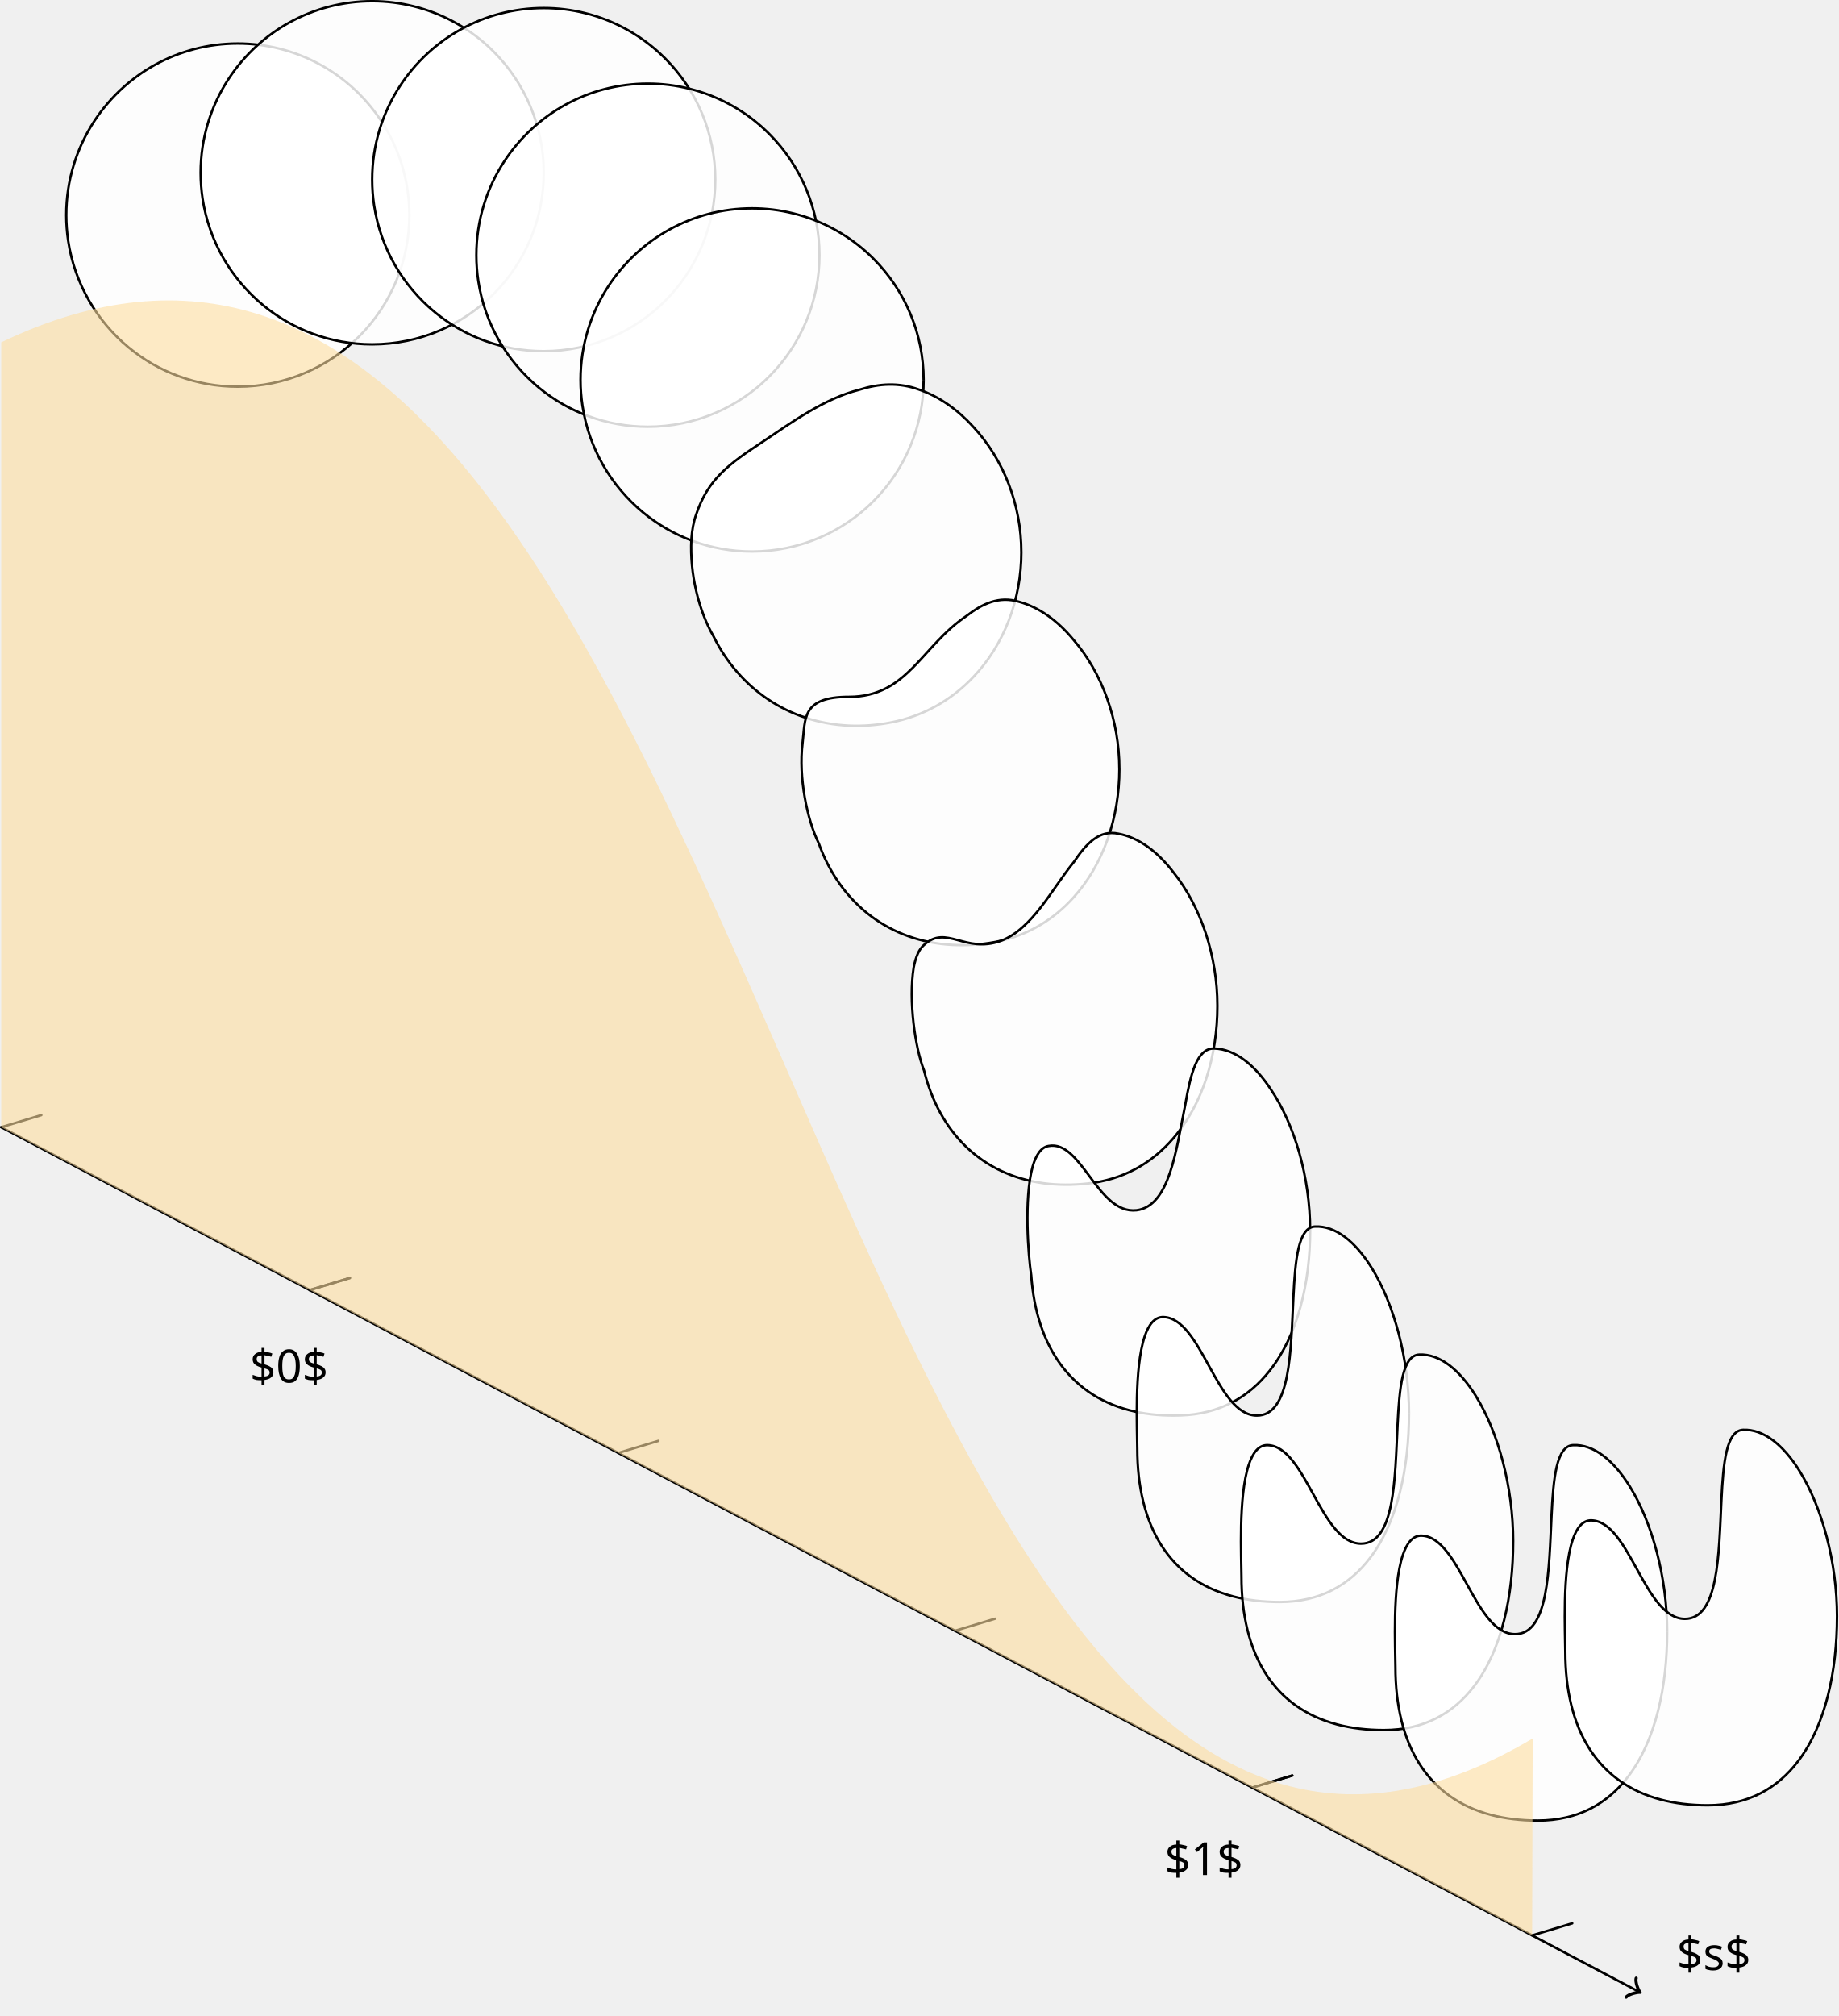
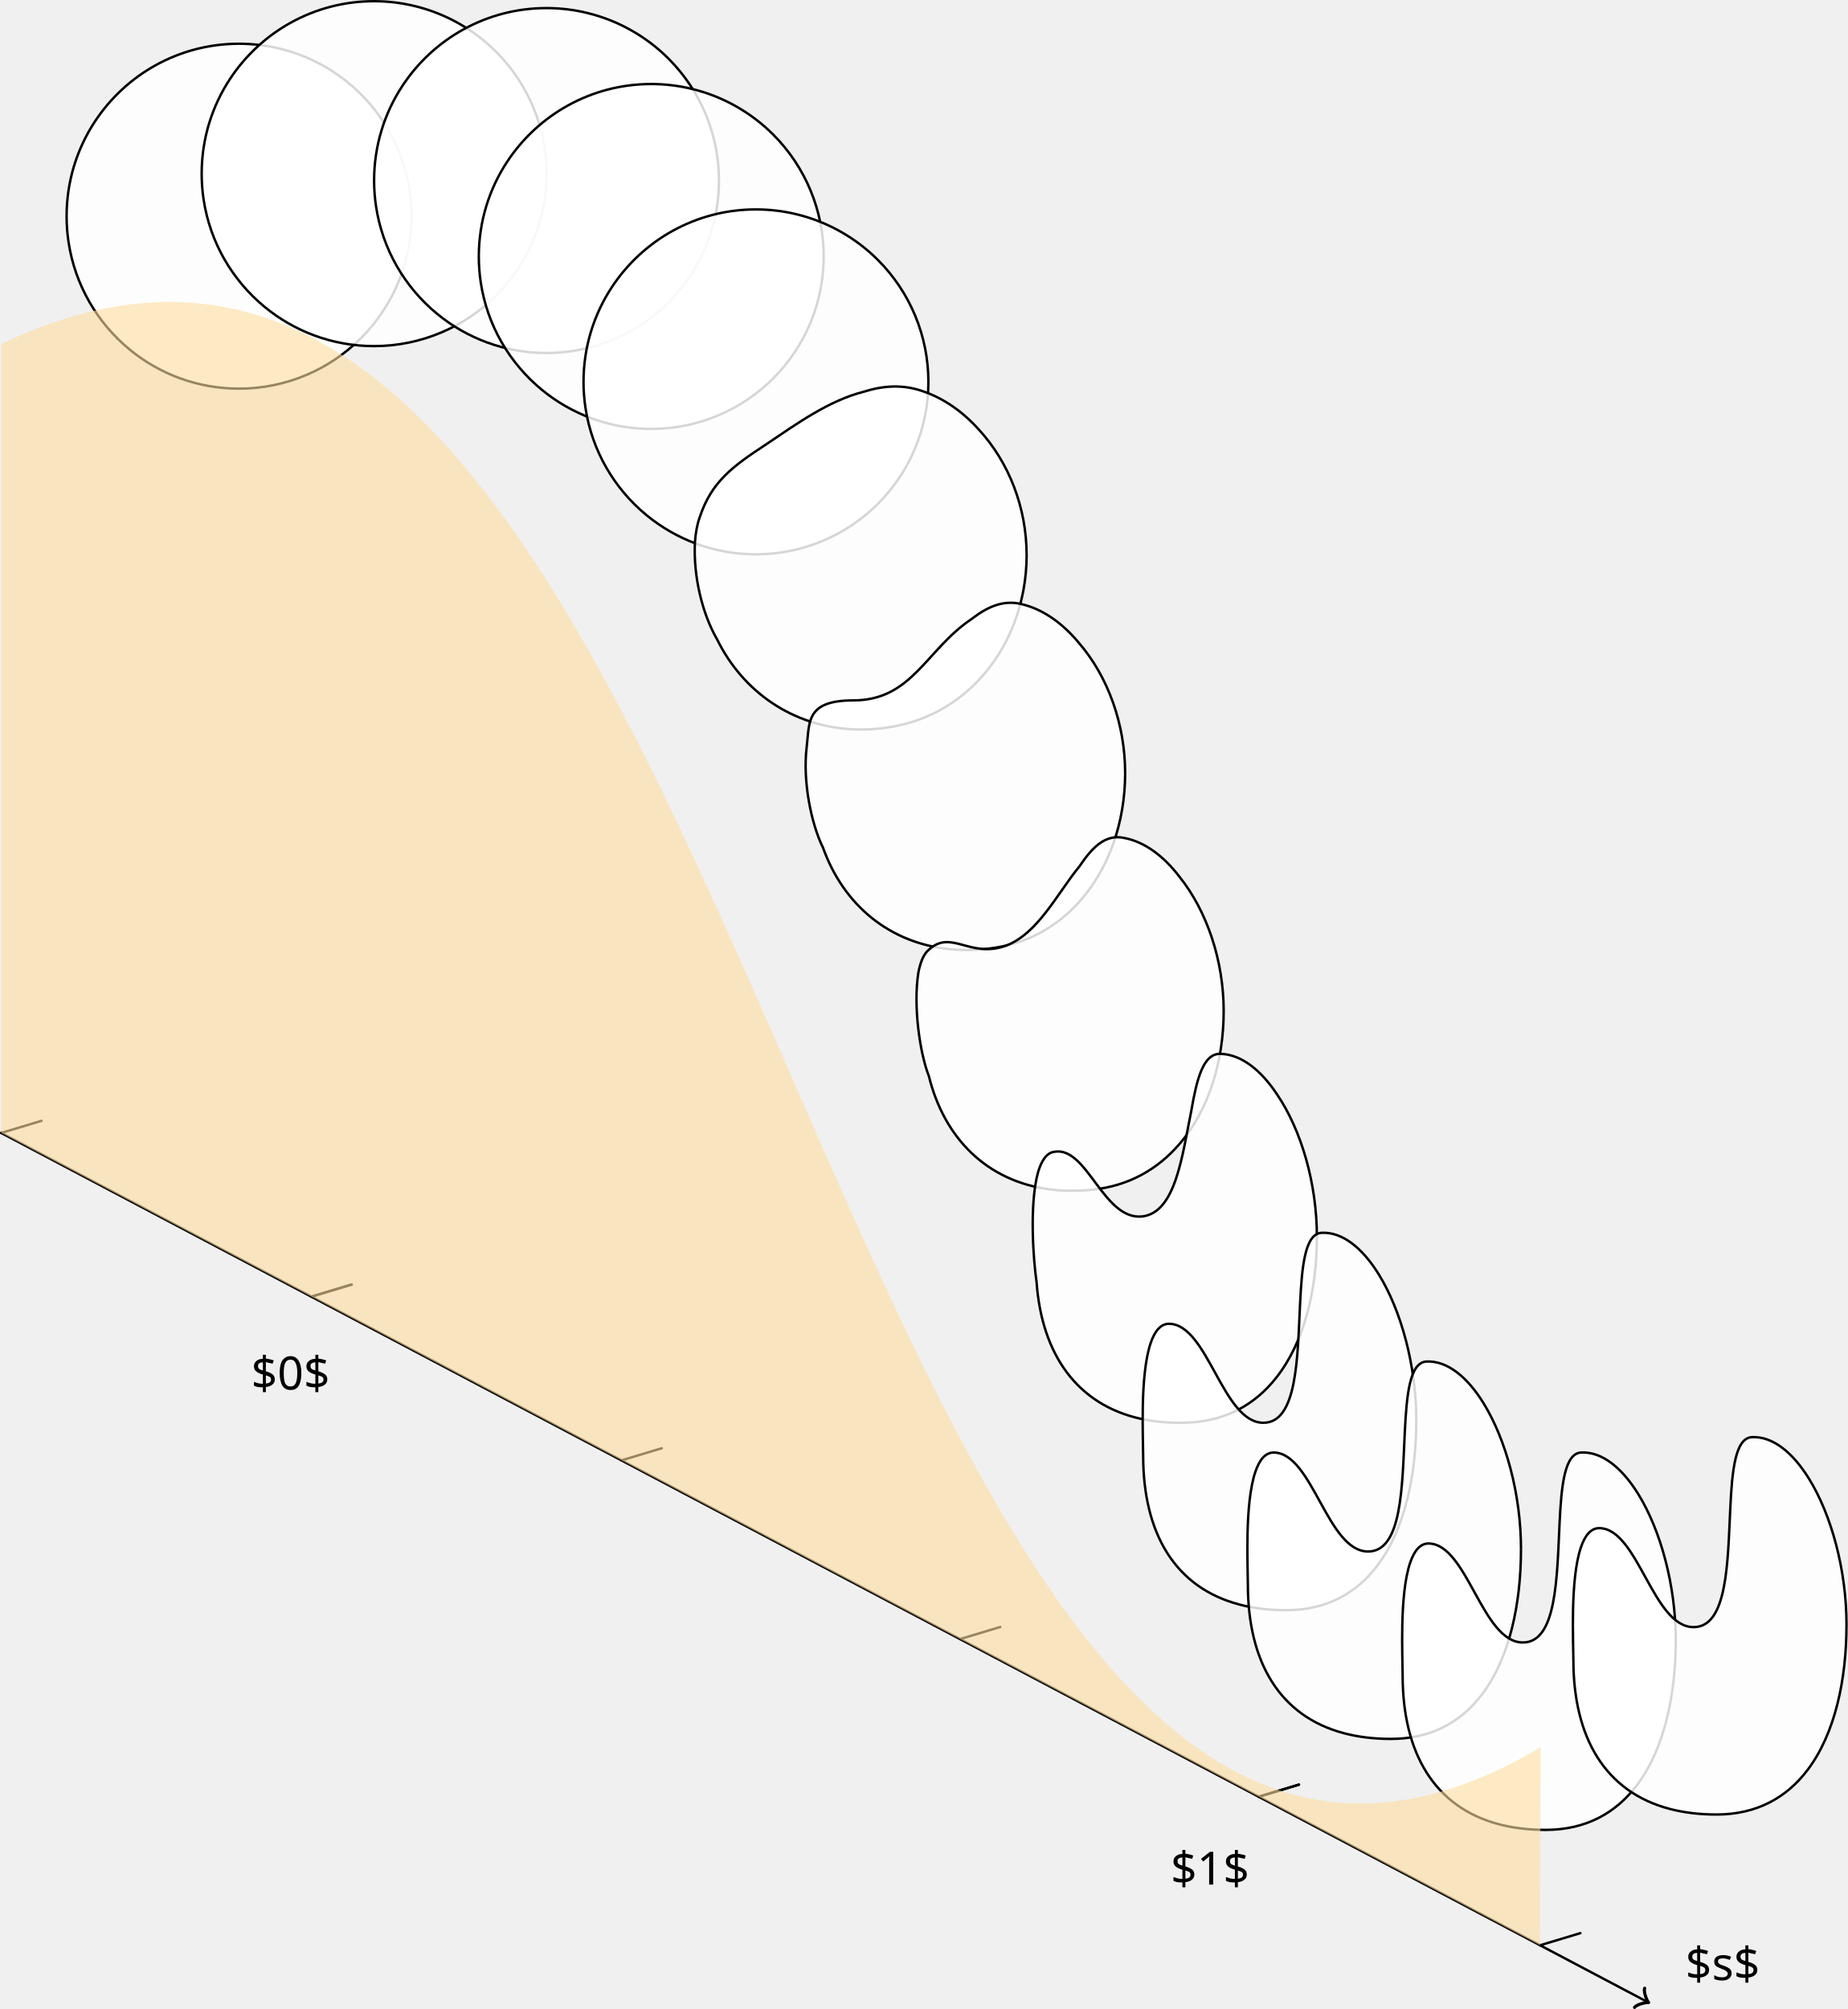
- <svg xmlns="http://www.w3.org/2000/svg" width="106.603mm" height="116.887mm" viewBox="0 0 106.603 116.887" version="1.1" id="svg8">
+ <svg xmlns="http://www.w3.org/2000/svg" width="106.603mm" height="115.89mm" viewBox="0 0 106.603 115.89" version="1.1" id="svg8">
  <defs id="defs2">
    <marker markerWidth="0.911" markerHeight="1.69" style="overflow:visible;stroke:#000000" refX="0" refY="0" orient="auto-start-reverse" id="marker-arrow-0.5308">
      <g id="g984" transform="scale(2.153529)">
        <path id="path982" style="fill:none;stroke:#000000;stroke-width:0.6;stroke-linecap:round;stroke-linejoin:round;stroke-miterlimit:10;stroke-dasharray:none;stroke-opacity:1" d="M -1.554,2.072 C -1.425,1.295 0,0.13 0.389,0 0,-0.13 -1.425,-1.295 -1.554,-2.072" />
      </g>
    </marker>
  </defs>
  <g id="layer1" transform="translate(-1.551378,-119.5246)">
    <path id="path921" style="color:#000000;overflow:visible;opacity:1;vector-effect:none;fill:#ffffff;fill-opacity:0.836;stroke:#000000;stroke-width:0.14;stroke-linecap:butt;stroke-linejoin:miter;stroke-miterlimit:4;stroke-dasharray:none;stroke-dashoffset:0;stroke-opacity:1;marker-start:none;marker-end:none" d="m 25.291,131.997 c 0,2.638 -1.048,5.169 -2.914,7.034 -0.902,0.902 -1.959,1.613 -3.109,2.106 -1.229,0.528 -2.563,0.807 -3.926,0.807 -2.403,0 -4.607,-0.852 -6.326,-2.27 -1.85,-1.526 -3.139,-3.708 -3.511,-6.19 -0.073,-0.485 -0.111,-0.982 -0.111,-1.488 0,-2.017 0.601,-3.895 1.633,-5.462 1.779,-2.702 4.839,-4.486 8.316,-4.486 0.815,0 1.621,0.1 2.399,0.294 1.74,0.432 3.346,1.331 4.635,2.62 1.866,1.866 2.914,4.396 2.914,7.034 0,0 0,0 0,0 0,0 0,0 0,0" />
    <path d="m 33.084,129.543 c 0,2.638 -1.048,5.169 -2.914,7.034 -0.902,0.902 -1.959,1.613 -3.109,2.106 -1.229,0.528 -2.563,0.807 -3.926,0.807 -2.403,0 -4.607,-0.852 -6.326,-2.27 -1.85,-1.526 -3.139,-3.708 -3.511,-6.19 -0.073,-0.485 -0.111,-0.982 -0.111,-1.488 0,-2.017 0.601,-3.895 1.633,-5.462 1.779,-2.702 4.839,-4.486 8.316,-4.486 0.815,0 1.621,0.1 2.399,0.294 1.74,0.432 3.346,1.331 4.635,2.62 1.866,1.866 2.914,4.396 2.914,7.034 0,0 0,0 0,0 0,0 0,0 0,0" style="color:#000000;overflow:visible;opacity:1;vector-effect:none;fill:#ffffff;fill-opacity:0.836;stroke:#000000;stroke-width:0.14;stroke-linecap:butt;stroke-linejoin:miter;stroke-miterlimit:4;stroke-dasharray:none;stroke-dashoffset:0;stroke-opacity:1;marker-start:none;marker-end:none" id="path923" />
    <path d="m 43.032,129.94 c 0,2.638 -1.048,5.169 -2.914,7.034 -0.902,0.902 -1.959,1.613 -3.109,2.106 -1.229,0.528 -2.563,0.807 -3.926,0.807 -2.403,0 -4.607,-0.852 -6.326,-2.27 -1.85,-1.526 -3.139,-3.708 -3.511,-6.19 -0.073,-0.485 -0.111,-0.982 -0.111,-1.488 0,-2.017 0.601,-3.895 1.633,-5.462 1.779,-2.702 4.839,-4.486 8.316,-4.486 0.815,0 1.621,0.1 2.399,0.294 1.74,0.432 3.346,1.331 4.635,2.62 1.866,1.866 2.914,4.396 2.914,7.034 0,0 0,0 0,0 0,0 0,0 0,0" style="color:#000000;overflow:visible;opacity:1;vector-effect:none;fill:#ffffff;fill-opacity:0.836;stroke:#000000;stroke-width:0.14;stroke-linecap:butt;stroke-linejoin:miter;stroke-miterlimit:4;stroke-dasharray:none;stroke-dashoffset:0;stroke-opacity:1;marker-start:none;marker-end:none" id="path894" />
    <path id="path868" style="color:#000000;overflow:visible;opacity:1;vector-effect:none;fill:#ffffff;fill-opacity:0.836;stroke:#000000;stroke-width:0.14;stroke-linecap:butt;stroke-linejoin:miter;stroke-miterlimit:4;stroke-dasharray:none;stroke-dashoffset:0;stroke-opacity:1;marker-start:none;marker-end:none" d="m 49.073,134.321 c 0,2.638 -1.048,5.169 -2.914,7.034 -0.902,0.902 -1.959,1.613 -3.109,2.106 -1.229,0.528 -2.563,0.807 -3.926,0.807 -2.403,0 -4.607,-0.852 -6.326,-2.27 -1.85,-1.526 -3.139,-3.708 -3.511,-6.19 -0.073,-0.485 -0.111,-0.982 -0.111,-1.488 0,-2.017 0.601,-3.895 1.633,-5.462 1.779,-2.702 4.839,-4.486 8.316,-4.486 0.815,0 1.621,0.1 2.399,0.294 1.74,0.432 3.346,1.331 4.635,2.62 1.866,1.866 2.914,4.396 2.914,7.034 0,0 0,0 0,0 0,0 0,0 0,0" />
    <path id="path864" style="color:#000000;overflow:visible;opacity:1;vector-effect:none;fill:#ffffff;fill-opacity:0.836;stroke:#000000;stroke-width:0.14;stroke-linecap:butt;stroke-linejoin:miter;stroke-miterlimit:4;stroke-dasharray:none;stroke-dashoffset:0;stroke-opacity:1;marker-start:none;marker-end:none" d="m 55.114,141.554 c 0,2.638 -1.048,5.169 -2.914,7.034 -0.902,0.902 -1.959,1.613 -3.109,2.106 -1.229,0.528 -2.563,0.807 -3.926,0.807 -2.403,0 -4.607,-0.852 -6.326,-2.27 -1.85,-1.526 -3.139,-3.708 -3.511,-6.19 -0.073,-0.485 -0.111,-0.982 -0.111,-1.488 0,-2.017 0.601,-3.895 1.633,-5.462 1.779,-2.702 4.839,-4.486 8.316,-4.486 0.815,0 1.621,0.1 2.399,0.294 1.74,0.432 3.346,1.331 4.635,2.62 1.866,1.866 2.914,4.396 2.914,7.034 0,0 0,0 0,0 0,0 0,0 0,0" />
    <g id="g918" transform="matrix(1,0,0,-1,-84.18113,348.2698)" style="fill:#ffffff;fill-opacity:0.836;stroke:#000000;stroke-width:0.14;stroke-dasharray:none;stroke-opacity:1;marker-start:none;marker-end:none">
      <path id="path871" style="color:#000000;overflow:visible;opacity:1;vector-effect:none;fill:#ffffff;fill-opacity:0.836;stroke:#000000;stroke-width:0.14;stroke-linecap:butt;stroke-linejoin:miter;stroke-miterlimit:4;stroke-dasharray:none;stroke-dashoffset:0;stroke-opacity:1;marker-start:none;marker-end:none" d="m 144.962,196.732 c 0,2.729 -1.02,5.366 -2.789,7.268 -0.908,1.004 -1.981,1.753 -3.138,2.155 -1.185,0.432 -2.327,0.354 -3.48,-0.01 -2.028,-0.519 -3.866,-1.855 -5.626,-3.036 -1.933,-1.27 -3.146,-2.149 -3.828,-4.207 -0.146,-0.402 -0.235,-0.891 -0.274,-1.428 -0.103,-1.99 0.429,-4.151 1.289,-5.632 1.482,-3.002 4.341,-5.007 7.855,-5.169 0.815,-0.036 1.636,0.029 2.45,0.19 1.842,0.36 3.466,1.275 4.739,2.611 1.82,1.905 2.803,4.534 2.803,7.257 0,0 0,0 0,0 0,0 0,0 0,0" />
    </g>
-     <g id="g915" transform="matrix(1,0,0,-1,-55.72471,361.2028)" style="fill:#ffffff;fill-opacity:0.836;stroke:#000000;stroke-width:0.14;stroke-dasharray:none;stroke-opacity:1;marker-start:none;marker-end:none;font-variant-east_asian:normal;opacity:1;vector-effect:none;stroke-linecap:butt;stroke-linejoin:miter;stroke-miterlimit:4;stroke-dashoffset:0">
-       <path id="path869" style="color:#000000;overflow:visible;opacity:1;vector-effect:none;fill:#ffffff;fill-opacity:0.836;stroke:#000000;stroke-width:0.14;stroke-linecap:butt;stroke-linejoin:miter;stroke-miterlimit:4;stroke-dasharray:none;stroke-dashoffset:0;stroke-opacity:1;marker-start:none;marker-end:none;font-variant-east_asian:normal" d="m 122.19,197.087 c 0,2.819 -0.991,5.563 -2.664,7.501 -0.914,1.107 -2.004,1.893 -3.168,2.204 -1.142,0.337 -2.091,-0.1 -3.035,-0.827 -2.619,-1.76 -3.423,-4.689 -6.81,-4.689 -2.767,0 -2.523,-1.267 -2.697,-2.704 -0.236,-1.959 0.258,-4.408 0.946,-5.802 1.186,-3.303 3.844,-5.528 7.394,-5.853 0.815,-0.071 1.652,-0.042 2.501,0.087 1.944,0.288 3.586,1.22 4.842,2.603 1.774,1.944 2.692,4.672 2.692,7.479 v 0 0" />
+     <g id="g915" transform="matrix(1,0,0,-1,-55.72471,361.2028)" style="opacity:1;vector-effect:none;fill:#ffffff;fill-opacity:0.836;stroke:#000000;stroke-width:0.14;stroke-linecap:butt;stroke-linejoin:miter;stroke-miterlimit:4;stroke-dasharray:none;stroke-dashoffset:0;stroke-opacity:1;marker-start:none;marker-end:none">
+       <path id="path869" style="color:#000000;overflow:visible;opacity:1;vector-effect:none;fill:#ffffff;fill-opacity:0.836;stroke:#000000;stroke-width:0.14;stroke-linecap:butt;stroke-linejoin:miter;stroke-miterlimit:4;stroke-dasharray:none;stroke-dashoffset:0;stroke-opacity:1;marker-start:none;marker-end:none" d="m 122.19,197.087 c 0,2.819 -0.991,5.563 -2.664,7.501 -0.914,1.107 -2.004,1.893 -3.168,2.204 -1.142,0.337 -2.091,-0.1 -3.035,-0.827 -2.619,-1.76 -3.423,-4.689 -6.81,-4.689 -2.767,0 -2.523,-1.267 -2.697,-2.704 -0.236,-1.959 0.258,-4.408 0.946,-5.802 1.186,-3.303 3.844,-5.528 7.394,-5.853 0.815,-0.071 1.652,-0.042 2.501,0.087 1.944,0.288 3.586,1.22 4.842,2.603 1.774,1.944 2.692,4.672 2.692,7.479 v 0 0" />
    </g>
    <g id="g911" transform="matrix(1,0,0,-1,-27.26768,375.2912)" style="fill:#ffffff;fill-opacity:0.836;stroke:#000000;stroke-width:0.14;stroke-dasharray:none;stroke-opacity:1;marker-start:none;marker-end:none">
      <path id="path867" style="color:#000000;overflow:visible;opacity:1;vector-effect:none;fill:#ffffff;fill-opacity:0.836;stroke:#000000;stroke-width:0.14;stroke-linecap:butt;stroke-linejoin:miter;stroke-miterlimit:4;stroke-dasharray:none;stroke-dashoffset:0;stroke-opacity:1;marker-start:none;marker-end:none" d="m 99.418,197.442 c -10e-7,2.909 -0.962,5.76 -2.539,7.734 -0.92,1.209 -2.026,2.034 -3.198,2.252 -1.099,0.241 -1.855,-0.553 -2.589,-1.644 -1.277,-1.558 -2.383,-3.862 -4.225,-4.567 -2.098,-0.759 -3.161,0.968 -4.462,-0.24 -0.292,-0.235 -0.484,-0.708 -0.6,-1.307 -0.311,-1.934 0.086,-4.665 0.602,-5.971 0.889,-3.603 3.347,-6.049 6.933,-6.537 0.814,-0.107 1.668,-0.113 2.552,-0.016 2.046,0.216 3.705,1.164 4.945,2.594 1.728,1.983 2.581,4.811 2.581,7.701 0,0 0,1e-5 0,1e-5 0,0 0,0 0,0" />
    </g>
    <g id="g901" transform="matrix(1,0,0,-1,23.65416,389.0195)" style="fill:#ffffff;fill-opacity:0.836;stroke:#000000;stroke-width:0.14;stroke-dasharray:none;stroke-opacity:1;marker-start:none;marker-end:none">
      <path id="path863" style="color:#000000;overflow:visible;opacity:1;vector-effect:none;fill:#ffffff;fill-opacity:0.836;stroke:#000000;stroke-width:0.14;stroke-linecap:butt;stroke-linejoin:miter;stroke-miterlimit:4;stroke-dasharray:none;stroke-dashoffset:0;stroke-opacity:1;marker-start:none;marker-end:none" d="m 53.874,198.151 c -2e-6,3.089 -0.905,6.155 -2.29,8.201 -0.932,1.414 -2.071,2.314 -3.257,2.35 -1.013,0.05 -1.383,-1.46 -1.698,-3.278 -0.527,-2.597 -0.9,-5.868 -2.824,-6.099 -2.264,-0.247 -3.175,4.086 -5.095,3.727 -0.439,-0.068 -0.733,-0.526 -0.926,-1.186 -0.518,-1.879 -0.256,-5.178 -0.084,-6.31 0.296,-4.203 2.352,-7.092 6.011,-7.904 0.813,-0.179 1.699,-0.255 2.654,-0.222 2.249,0.072 3.945,1.052 5.151,2.576 1.637,2.061 2.359,5.087 2.359,8.146 0,0 0,0 0,0 0,0 0,0 0,0" />
    </g>
    <g transform="matrix(1,0,0,-1,52.16138,399.9771)" id="g876" style="fill:#ffffff;fill-opacity:0.836;stroke:#000000;stroke-width:0.14;stroke-dasharray:none;stroke-opacity:1;marker-start:none;marker-end:none">
      <path transform="translate(12.23969,-50.28918)" id="path870" style="color:#000000;overflow:visible;opacity:1;vector-effect:none;fill:#ffffff;fill-opacity:0.836;stroke:#000000;stroke-width:0.14;stroke-linecap:butt;stroke-linejoin:miter;stroke-miterlimit:4;stroke-dasharray:none;stroke-dashoffset:0;stroke-opacity:1;marker-start:none;marker-end:none" d="m 18.862,248.795 c -2e-6,3.18 -0.877,6.352 -2.165,8.434 -0.938,1.516 -2.093,2.454 -3.287,2.398 -0.97,-0.045 -1.147,-1.914 -1.253,-4.095 -0.152,-3.116 -0.158,-6.872 -2.123,-6.864 -2.346,0.009 -3.182,5.645 -5.412,5.71 -0.512,0.015 -0.858,-0.435 -1.09,-1.126 -0.621,-1.851 -0.428,-5.435 -0.428,-6.48 -3.3e-6,-4.504 1.855,-7.613 5.55,-8.588 0.813,-0.214 1.714,-0.326 2.705,-0.326 2.351,0 4.064,0.997 5.254,2.568 1.591,2.1 2.248,5.225 2.248,8.368 0,0 0,0 0,0 0,0 0,0 0,0" />
    </g>
    <g transform="matrix(1,0,0,-1,58.20226,407.403)" id="g892" style="fill:#ffffff;fill-opacity:0.836;stroke:#000000;stroke-width:0.14;stroke-dasharray:none;stroke-opacity:1;marker-start:none;marker-end:none">
      <path transform="translate(12.23969,-50.28918)" id="path886" style="color:#000000;overflow:visible;opacity:1;vector-effect:none;fill:#ffffff;fill-opacity:0.836;stroke:#000000;stroke-width:0.14;stroke-linecap:butt;stroke-linejoin:miter;stroke-miterlimit:4;stroke-dasharray:none;stroke-dashoffset:0;stroke-opacity:1;marker-start:none;marker-end:none" d="m 18.862,248.795 c -2e-6,3.18 -0.877,6.352 -2.165,8.434 -0.938,1.516 -2.093,2.454 -3.287,2.398 -0.97,-0.045 -1.147,-1.914 -1.253,-4.095 -0.152,-3.116 -0.158,-6.872 -2.123,-6.864 -2.346,0.009 -3.182,5.645 -5.412,5.71 -0.512,0.015 -0.858,-0.435 -1.09,-1.126 -0.621,-1.851 -0.428,-5.435 -0.428,-6.48 -3.3e-6,-4.504 1.855,-7.613 5.55,-8.588 0.813,-0.214 1.714,-0.326 2.705,-0.326 2.351,0 4.064,0.997 5.254,2.568 1.591,2.1 2.248,5.225 2.248,8.368 0,0 0,0 0,0 0,0 0,0 0,0" />
    </g>
    <path style="color:#000000;overflow:visible;opacity:1;vector-effect:none;fill:none;fill-opacity:1;stroke:#000000;stroke-width:0.14;stroke-linecap:round;stroke-linejoin:miter;stroke-miterlimit:4;stroke-dasharray:none;stroke-dashoffset:0;stroke-opacity:1;marker-start:none;marker-end:url(#marker-arrow-0.5308)" d="m 19.515,194.322 77.046,40.666" id="path980" />
    <text id="text1008" xml:space="preserve" style="font-size:2.646px;font-family:'Iosevka Term';-inkscape-font-specification:'Iosevka Term, Normal';fill:#000000;fill-opacity:1;stroke:none;stroke-width:0.265" x="98.795" y="233.745">
      <tspan id="tspan1006" x="98.795" y="233.745" style="stroke-width:0.265">$s$</tspan>
    </text>
    <path style="color:#000000;overflow:visible;opacity:1;vector-effect:none;fill:none;fill-opacity:1;stroke:#000000;stroke-width:0.14;stroke-linecap:round;stroke-linejoin:miter;stroke-miterlimit:4;stroke-dasharray:none;stroke-dashoffset:0;stroke-opacity:1;marker-start:none;marker-end:none" d="m 19.515,194.322 2.325,-0.699" id="path1022" />
    <path id="path1032" d="m 19.515,194.322 2.325,-0.699" style="color:#000000;overflow:visible;opacity:1;vector-effect:none;fill:none;fill-opacity:1;stroke:#000000;stroke-width:0.14;stroke-linecap:round;stroke-linejoin:miter;stroke-miterlimit:4;stroke-dasharray:none;stroke-dashoffset:0;stroke-opacity:1;marker-start:none;marker-end:none" />
    <path style="color:#000000;overflow:visible;opacity:1;vector-effect:none;fill:none;fill-opacity:1;stroke:#000000;stroke-width:0.14;stroke-linecap:round;stroke-linejoin:miter;stroke-miterlimit:4;stroke-dasharray:none;stroke-dashoffset:0;stroke-opacity:1;marker-start:none;marker-end:none" d="m 74.17,223.17 2.325,-0.699" id="path1034" />
    <path id="path1036" d="m 74.17,223.17 2.325,-0.699" style="color:#000000;overflow:visible;opacity:1;vector-effect:none;fill:none;fill-opacity:1;stroke:#000000;stroke-width:0.14;stroke-linecap:round;stroke-linejoin:miter;stroke-miterlimit:4;stroke-dasharray:none;stroke-dashoffset:0;stroke-opacity:1;marker-start:none;marker-end:none" />
    <path style="color:#000000;overflow:visible;opacity:1;vector-effect:none;fill:none;fill-opacity:1;stroke:#000000;stroke-width:0.14;stroke-linecap:round;stroke-linejoin:miter;stroke-miterlimit:4;stroke-dasharray:none;stroke-dashoffset:0;stroke-opacity:1;marker-start:none;marker-end:none" d="m 56.939,214.075 2.325,-0.699" id="path1038" />
    <path id="path1040" d="m 37.407,203.766 2.325,-0.699" style="color:#000000;overflow:visible;opacity:1;vector-effect:none;fill:none;fill-opacity:1;stroke:#000000;stroke-width:0.14;stroke-linecap:round;stroke-linejoin:miter;stroke-miterlimit:4;stroke-dasharray:none;stroke-dashoffset:0;stroke-opacity:1;marker-start:none;marker-end:none" />
    <text id="text1048" xml:space="preserve" style="font-size:2.646px;font-family:'Iosevka Term';-inkscape-font-specification:'Iosevka Term, Normal';fill:#000000;fill-opacity:1;stroke:none;stroke-width:0.265" x="16.048" y="199.676">
      <tspan id="tspan1046" x="16.048" y="199.676" style="stroke-width:0.265">$0$</tspan>
    </text>
    <text y="228.238" x="69.097" style="font-size:2.646px;font-family:'Iosevka Term';-inkscape-font-specification:'Iosevka Term, Normal';fill:#000000;fill-opacity:1;stroke:none;stroke-width:0.265" xml:space="preserve" id="text1062">
      <tspan style="stroke-width:0.265" y="228.238" x="69.097" id="tspan1060">$1$</tspan>
    </text>
-     <g id="g913" transform="translate(148.7927,-12.00104)">
-       <path id="path908" d="M 83.524,247.92 C 54.638,280.144 53.069,193.408 22.376,224.16 v 31.332 h 61.173" style="color:#000000;overflow:visible;opacity:1;vector-effect:none;fill:none;fill-opacity:1;stroke:#000000;stroke-width:0.14;stroke-linecap:round;stroke-linejoin:miter;stroke-miterlimit:4;stroke-dasharray:none;stroke-dashoffset:0;stroke-opacity:1;marker-start:none;marker-end:none" />
-       <path id="path909" d="m 34.59,217.176 v 38.183" style="color:#000000;overflow:visible;opacity:1;vector-effect:none;fill:none;fill-opacity:1;stroke:#000000;stroke-width:0.14;stroke-linecap:round;stroke-linejoin:miter;stroke-miterlimit:4;stroke-dasharray:none;stroke-dashoffset:0;stroke-opacity:1;marker-start:none;marker-end:none" />
-     </g>
    <g style="fill:#ffffff;fill-opacity:0.836;stroke:#000000;stroke-width:0.14;stroke-dasharray:none;stroke-opacity:1;marker-start:none;marker-end:none" id="g927" transform="matrix(1,0,0,-1,67.13164,412.6506)">
      <path d="m 18.862,248.795 c -2e-6,3.18 -0.877,6.352 -2.165,8.434 -0.938,1.516 -2.093,2.454 -3.287,2.398 -0.97,-0.045 -1.147,-1.914 -1.253,-4.095 -0.152,-3.116 -0.158,-6.872 -2.123,-6.864 -2.346,0.009 -3.182,5.645 -5.412,5.71 -0.512,0.015 -0.858,-0.435 -1.09,-1.126 -0.621,-1.851 -0.428,-5.435 -0.428,-6.48 -3.3e-6,-4.504 1.855,-7.613 5.55,-8.588 0.813,-0.214 1.714,-0.326 2.705,-0.326 2.351,0 4.064,0.997 5.254,2.568 1.591,2.1 2.248,5.225 2.248,8.368 0,0 0,0 0,0 0,0 0,0 0,0" style="color:#000000;overflow:visible;opacity:1;vector-effect:none;fill:#ffffff;fill-opacity:0.836;stroke:#000000;stroke-width:0.14;stroke-linecap:butt;stroke-linejoin:miter;stroke-miterlimit:4;stroke-dasharray:none;stroke-dashoffset:0;stroke-opacity:1;marker-start:none;marker-end:none" id="path925" transform="translate(12.23969,-50.28918)" />
    </g>
    <g transform="matrix(1,0,0,-1,76.98265,411.7646)" id="g931" style="fill:#ffffff;fill-opacity:0.836;stroke:#000000;stroke-width:0.14;stroke-dasharray:none;stroke-opacity:1;marker-start:none;marker-end:none">
      <path transform="translate(12.23969,-50.28918)" id="path929" style="color:#000000;overflow:visible;opacity:1;vector-effect:none;fill:#ffffff;fill-opacity:0.836;stroke:#000000;stroke-width:0.14;stroke-linecap:butt;stroke-linejoin:miter;stroke-miterlimit:4;stroke-dasharray:none;stroke-dashoffset:0;stroke-opacity:1;marker-start:none;marker-end:none" d="m 18.862,248.795 c -2e-6,3.18 -0.877,6.352 -2.165,8.434 -0.938,1.516 -2.093,2.454 -3.287,2.398 -0.97,-0.045 -1.147,-1.914 -1.253,-4.095 -0.152,-3.116 -0.158,-6.872 -2.123,-6.864 -2.346,0.009 -3.182,5.645 -5.412,5.71 -0.512,0.015 -0.858,-0.435 -1.09,-1.126 -0.621,-1.851 -0.428,-5.435 -0.428,-6.48 -3.3e-6,-4.504 1.855,-7.613 5.55,-8.588 0.813,-0.214 1.714,-0.326 2.705,-0.326 2.351,0 4.064,0.997 5.254,2.568 1.591,2.1 2.248,5.225 2.248,8.368 0,0 0,0 0,0 0,0 0,0 0,0" />
    </g>
    <path style="color:#000000;overflow:visible;opacity:1;vector-effect:none;fill:none;fill-opacity:1;stroke:#000000;stroke-width:0.14;stroke-linecap:round;stroke-linejoin:miter;stroke-miterlimit:4;stroke-dasharray:none;stroke-dashoffset:0;stroke-opacity:1;marker-start:none;marker-end:none" d="m 1.623,184.878 2.325,-0.699" id="path937" />
    <path style="color:#000000;overflow:visible;opacity:1;vector-effect:none;fill:none;fill-opacity:1;stroke:#000000;stroke-width:0.14;stroke-linecap:round;stroke-linejoin:miter;stroke-miterlimit:4;stroke-dasharray:none;stroke-dashoffset:0;stroke-opacity:1;marker-start:none;marker-end:none" d="M 19.515,194.322 1.623,184.878" id="path941" />
    <path style="color:#000000;overflow:visible;opacity:1;vector-effect:none;fill:none;fill-opacity:1;stroke:#000000;stroke-width:0.14;stroke-linecap:round;stroke-linejoin:miter;stroke-miterlimit:4;stroke-dasharray:none;stroke-dashoffset:0;stroke-opacity:1;marker-start:none;marker-end:none" d="m 90.404,231.738 2.325,-0.699" id="path943" />
-     <g style="stroke-width:0.689" id="g953" transform="matrix(1.452419,0.7594631,0,1.452353,139.2994,-212.1434)">
-       <path id="path949" d="M 83.524,247.92 C 54.638,280.144 53.069,193.408 22.376,224.16 v 31.332 h 61.173" style="color:#000000;overflow:visible;opacity:1;vector-effect:none;fill:none;fill-opacity:1;stroke:#000000;stroke-width:0.097;stroke-linecap:round;stroke-linejoin:miter;stroke-miterlimit:4;stroke-dasharray:none;stroke-dashoffset:0;stroke-opacity:1;marker-start:none;marker-end:none" />
-       <path id="path951" d="m 34.59,217.176 v 38.183" style="color:#000000;overflow:visible;opacity:1;vector-effect:none;fill:none;fill-opacity:1;stroke:#000000;stroke-width:0.097;stroke-linecap:round;stroke-linejoin:miter;stroke-miterlimit:4;stroke-dasharray:none;stroke-dashoffset:0;stroke-opacity:1;marker-start:none;marker-end:none" />
-     </g>
-     <g transform="matrix(1.452419,0.7594631,0,1.452353,83.68862,-212.1434)" id="g919" style="stroke-width:0.689;fill:#feebc6;fill-opacity:0.692;marker-end:none;marker-start:none;stroke:none;stroke-opacity:1">
-       <path style="color:#000000;overflow:visible;opacity:0.6;vector-effect:none;fill:#fddda0;fill-opacity:1;stroke:none;stroke-width:0.097;stroke-linecap:butt;stroke-linejoin:miter;stroke-miterlimit:4;stroke-dasharray:none;stroke-dashoffset:0;stroke-opacity:1;marker-start:none;marker-end:none;font-variant-east_asian:normal" d="M 4.645,295.339 C -24.241,327.563 -25.81,240.827 -56.503,271.579 v 31.332 l 61.126,0.301 z" id="path915" />
+     <g transform="matrix(1.452419,0.7594631,0,1.452353,83.68862,-212.1434)" id="g919" style="fill:#feebc6;fill-opacity:0.692;stroke:none;stroke-width:0.689;stroke-opacity:1;marker-start:none;marker-end:none">
+       <path style="color:#000000;overflow:visible;opacity:0.6;vector-effect:none;fill:#fddda0;fill-opacity:1;stroke:none;stroke-width:0.097;stroke-linecap:butt;stroke-linejoin:miter;stroke-miterlimit:4;stroke-dasharray:none;stroke-dashoffset:0;stroke-opacity:1;marker-start:none;marker-end:none" d="M 4.645,295.339 C -24.241,327.563 -25.81,240.827 -56.503,271.579 v 31.332 l 61.126,0.301 z" id="path915" />
    </g>
  </g>
</svg>
